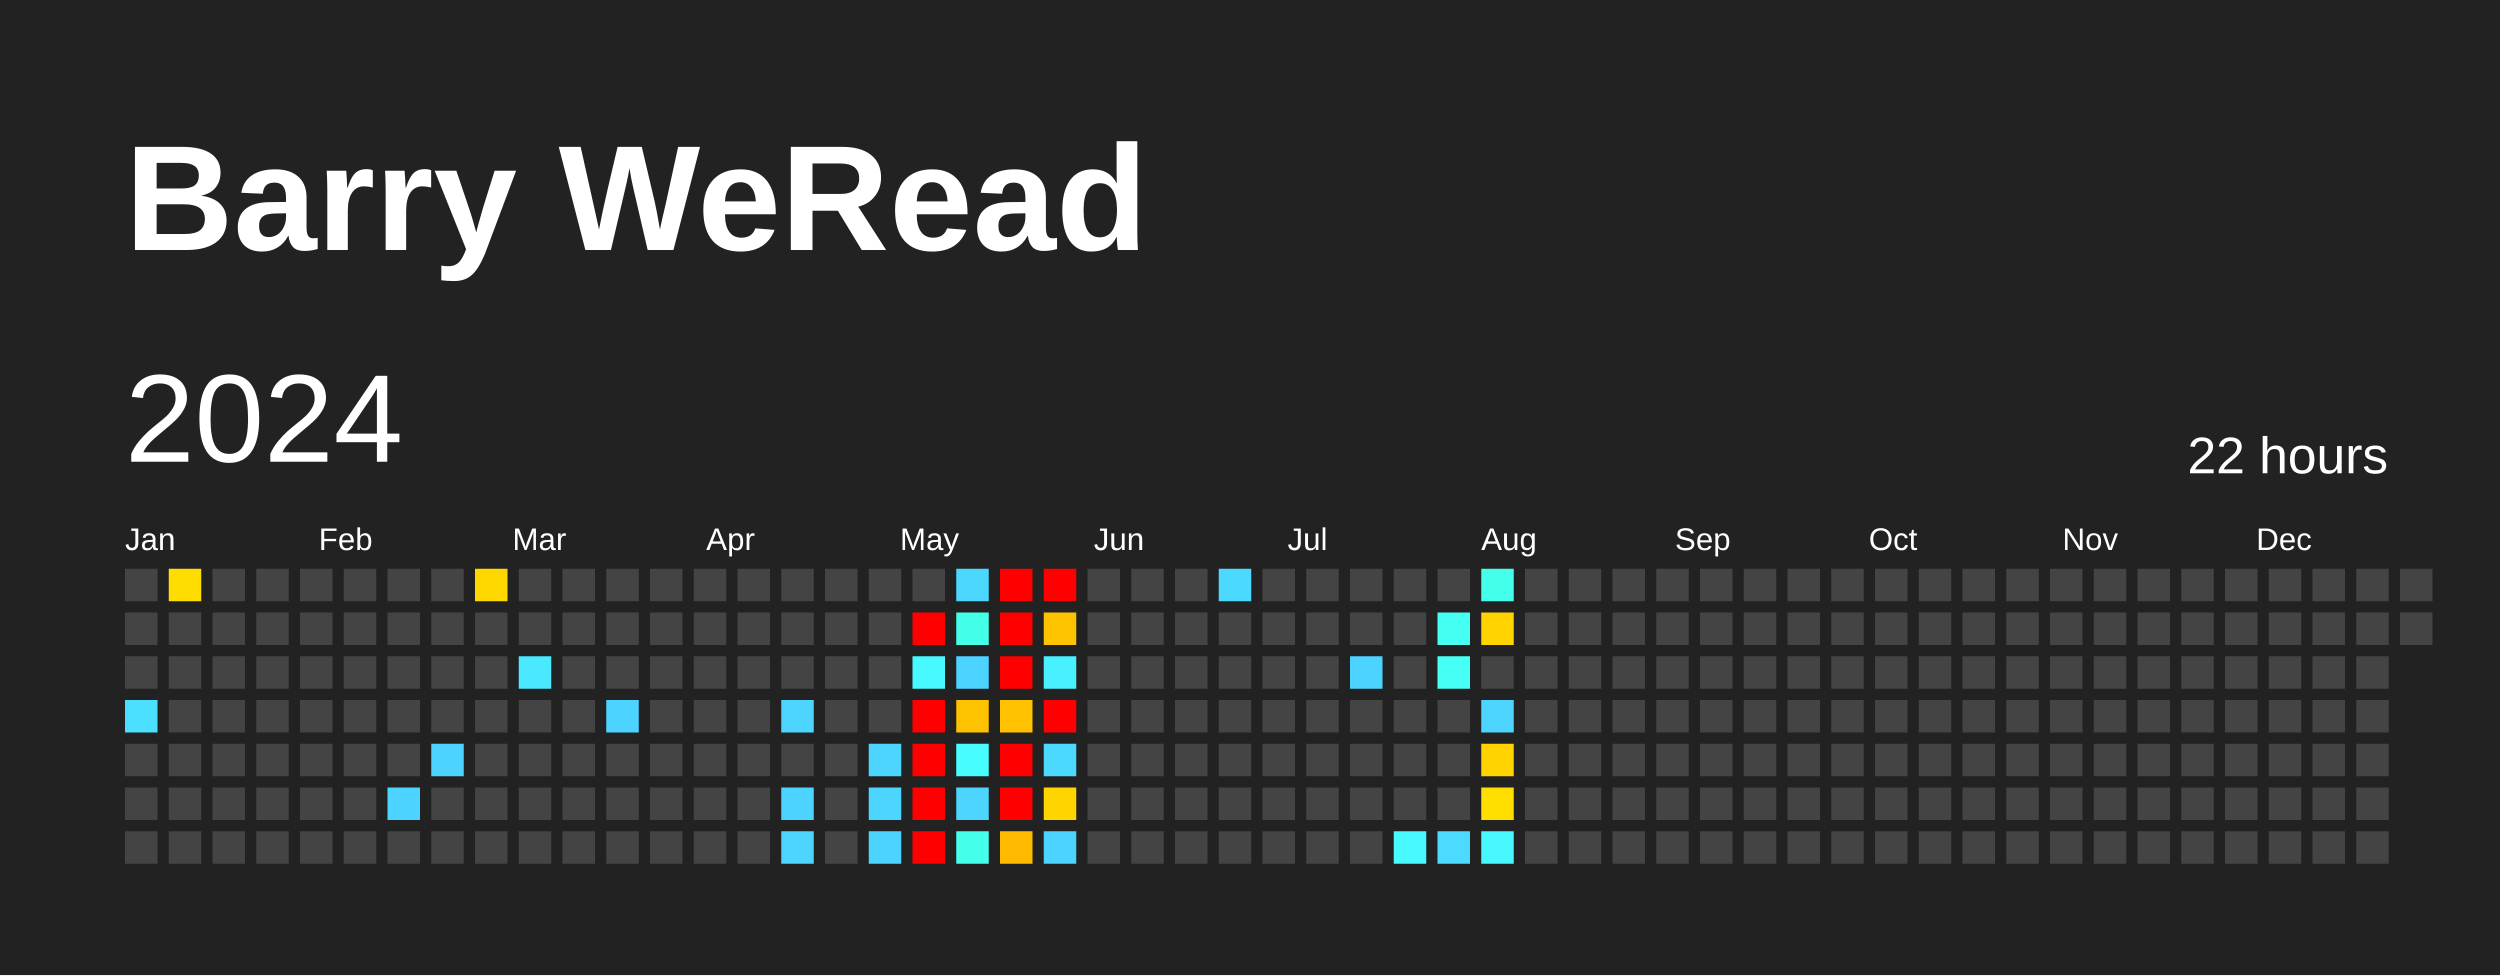
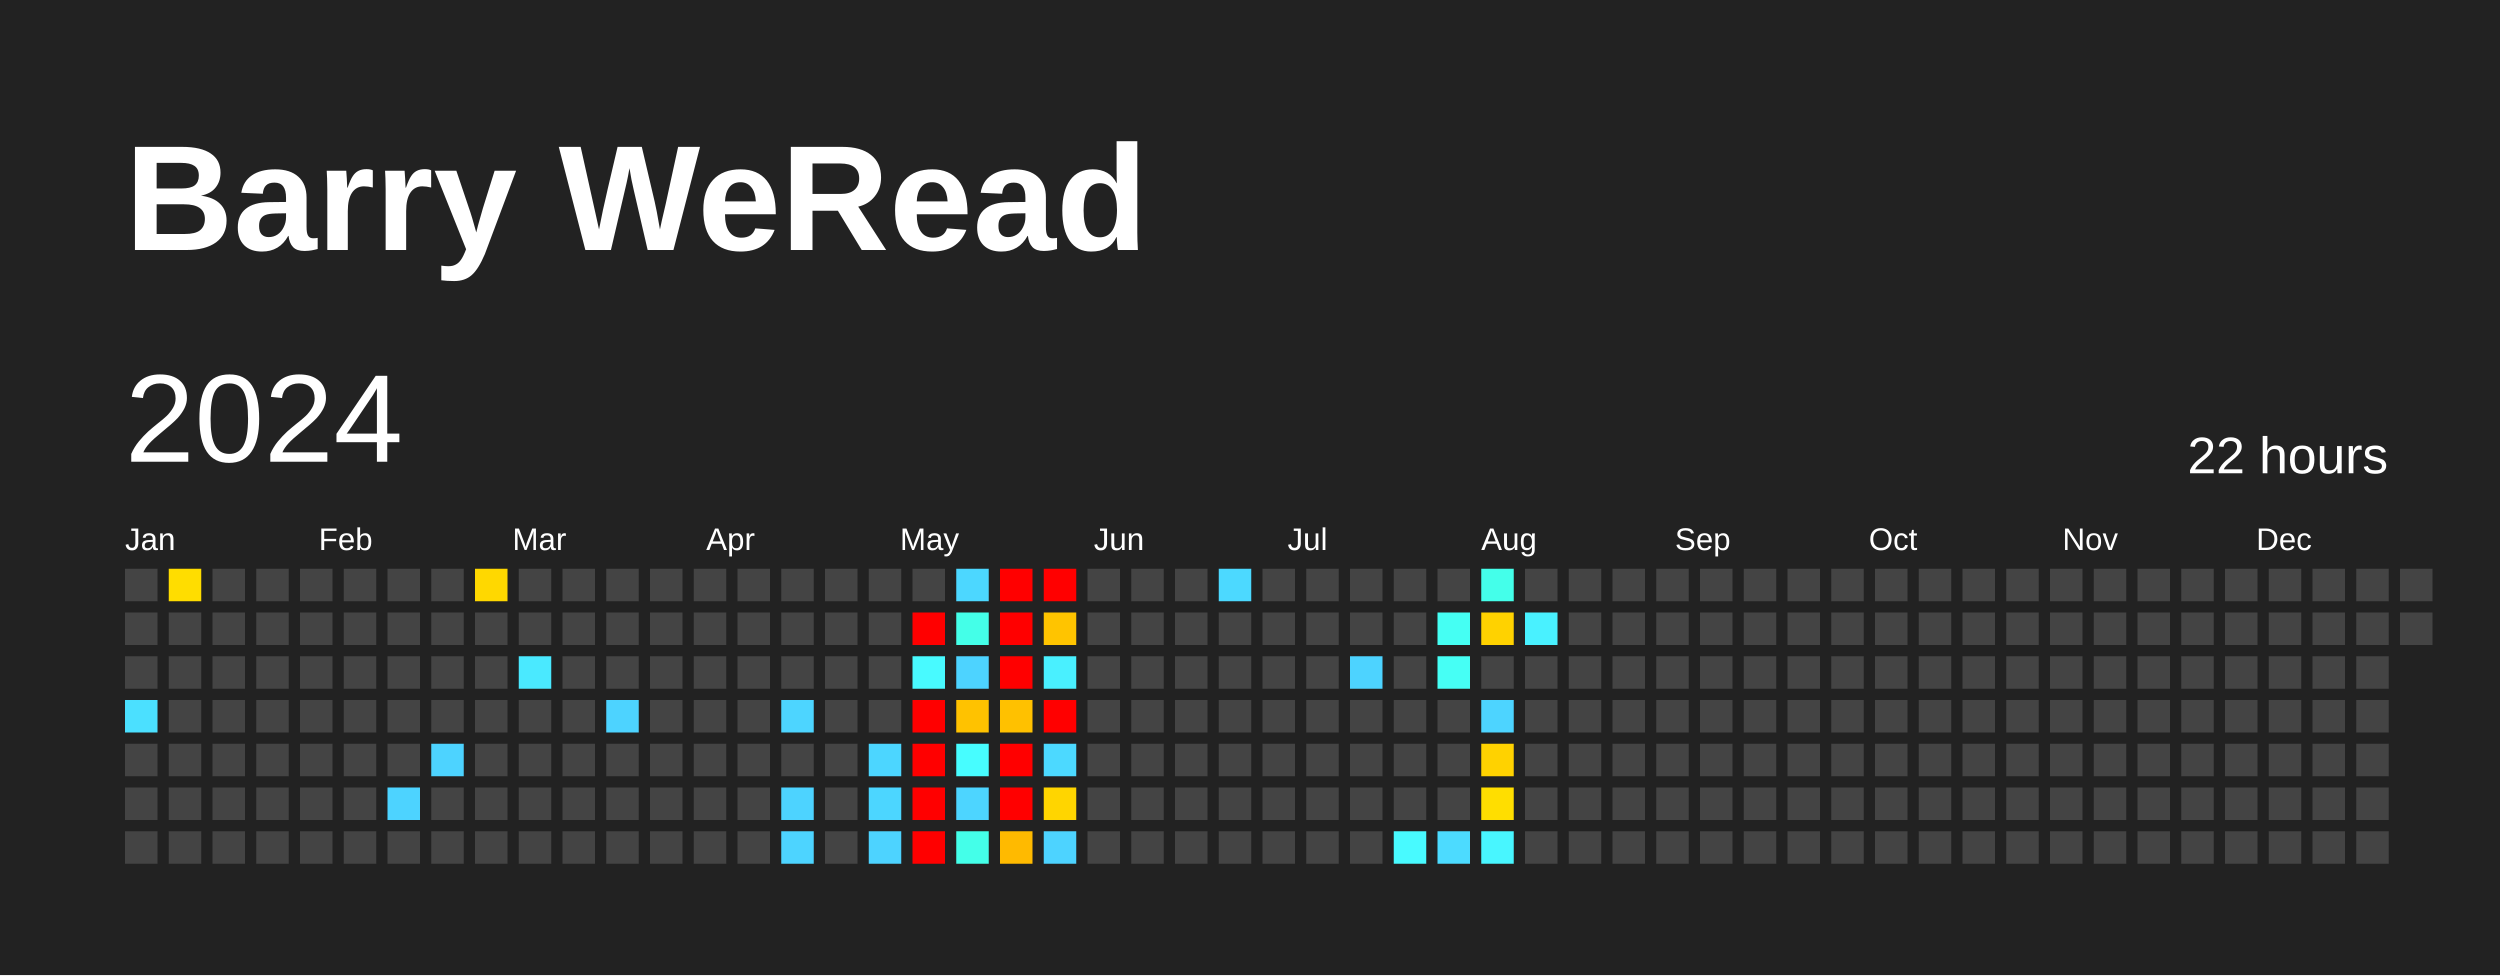
<svg xmlns="http://www.w3.org/2000/svg" baseProfile="full" height="78mm" version="1.1" viewBox="0,0,200,78" width="200mm">
  <defs />
  <rect fill="#222222" height="78" width="200" x="0" y="0" />
  <text fill="#FFFFFF" style="font-size:12px; font-family:Arial; font-weight:bold;" x="10" y="20">Barry WeRead</text>
  <text dominant-baseline="hanging" fill="#FFFFFF" style="font-size:10.0px; font-family:Arial;" x="10" y="30">2024</text>
  <text dominant-baseline="hanging" fill="#FFFFFF" style="font-size:4.125px; font-family:Arial;" x="175" y="35">22 hours</text>
  <text fill="#FFFFFF" style="font-size:2.5px; font-family:Arial" x="10.0" y="44">Jan</text>
  <text fill="#FFFFFF" style="font-size:2.5px; font-family:Arial" x="25.5" y="44">Feb</text>
  <text fill="#FFFFFF" style="font-size:2.5px; font-family:Arial" x="41.0" y="44">Mar</text>
  <text fill="#FFFFFF" style="font-size:2.5px; font-family:Arial" x="56.5" y="44">Apr</text>
  <text fill="#FFFFFF" style="font-size:2.5px; font-family:Arial" x="72.0" y="44">May</text>
  <text fill="#FFFFFF" style="font-size:2.5px; font-family:Arial" x="87.5" y="44">Jun</text>
  <text fill="#FFFFFF" style="font-size:2.5px; font-family:Arial" x="103.0" y="44">Jul</text>
  <text fill="#FFFFFF" style="font-size:2.5px; font-family:Arial" x="118.5" y="44">Aug</text>
  <text fill="#FFFFFF" style="font-size:2.5px; font-family:Arial" x="134.0" y="44">Sep</text>
  <text fill="#FFFFFF" style="font-size:2.5px; font-family:Arial" x="149.5" y="44">Oct</text>
  <text fill="#FFFFFF" style="font-size:2.5px; font-family:Arial" x="165.0" y="44">Nov</text>
  <text fill="#FFFFFF" style="font-size:2.5px; font-family:Arial" x="180.5" y="44">Dec</text>
  <rect fill="#444444" height="2.6" width="2.6" x="10.0" y="45.5" />
  <rect fill="#444444" height="2.6" width="2.6" x="10.0" y="49.0" />
  <rect fill="#444444" height="2.6" width="2.6" x="10.0" y="52.5" />
  <rect fill="#4be0ff" height="2.6" width="2.6" x="10.0" y="56.0" />
  <rect fill="#444444" height="2.6" width="2.6" x="10.0" y="59.5" />
  <rect fill="#444444" height="2.6" width="2.6" x="10.0" y="63.0" />
  <rect fill="#444444" height="2.6" width="2.6" x="10.0" y="66.5" />
  <rect fill="#ffdd00" height="2.6" width="2.6" x="13.5" y="45.5" />
  <rect fill="#444444" height="2.6" width="2.6" x="13.5" y="49.0" />
  <rect fill="#444444" height="2.6" width="2.6" x="13.5" y="52.5" />
  <rect fill="#444444" height="2.6" width="2.6" x="13.5" y="56.0" />
  <rect fill="#444444" height="2.6" width="2.6" x="13.5" y="59.5" />
  <rect fill="#444444" height="2.6" width="2.6" x="13.5" y="63.0" />
  <rect fill="#444444" height="2.6" width="2.6" x="13.5" y="66.5" />
  <rect fill="#444444" height="2.6" width="2.6" x="17.0" y="45.5" />
  <rect fill="#444444" height="2.6" width="2.6" x="17.0" y="49.0" />
  <rect fill="#444444" height="2.6" width="2.6" x="17.0" y="52.5" />
  <rect fill="#444444" height="2.6" width="2.6" x="17.0" y="56.0" />
  <rect fill="#444444" height="2.6" width="2.6" x="17.0" y="59.5" />
  <rect fill="#444444" height="2.6" width="2.6" x="17.0" y="63.0" />
  <rect fill="#444444" height="2.6" width="2.6" x="17.0" y="66.5" />
  <rect fill="#444444" height="2.6" width="2.6" x="20.5" y="45.5" />
  <rect fill="#444444" height="2.6" width="2.6" x="20.5" y="49.0" />
  <rect fill="#444444" height="2.6" width="2.6" x="20.5" y="52.5" />
  <rect fill="#444444" height="2.6" width="2.6" x="20.5" y="56.0" />
  <rect fill="#444444" height="2.6" width="2.6" x="20.5" y="59.5" />
  <rect fill="#444444" height="2.6" width="2.6" x="20.5" y="63.0" />
  <rect fill="#444444" height="2.6" width="2.6" x="20.5" y="66.5" />
  <rect fill="#444444" height="2.6" width="2.6" x="24.0" y="45.5" />
  <rect fill="#444444" height="2.6" width="2.6" x="24.0" y="49.0" />
  <rect fill="#444444" height="2.6" width="2.6" x="24.0" y="52.5" />
  <rect fill="#444444" height="2.6" width="2.6" x="24.0" y="56.0" />
  <rect fill="#444444" height="2.6" width="2.6" x="24.0" y="59.5" />
  <rect fill="#444444" height="2.6" width="2.6" x="24.0" y="63.0" />
  <rect fill="#444444" height="2.6" width="2.6" x="24.0" y="66.5" />
  <rect fill="#444444" height="2.6" width="2.6" x="27.5" y="45.5" />
  <rect fill="#444444" height="2.6" width="2.6" x="27.5" y="49.0" />
  <rect fill="#444444" height="2.6" width="2.6" x="27.5" y="52.5" />
  <rect fill="#444444" height="2.6" width="2.6" x="27.5" y="56.0" />
  <rect fill="#444444" height="2.6" width="2.6" x="27.5" y="59.5" />
  <rect fill="#444444" height="2.6" width="2.6" x="27.5" y="63.0" />
  <rect fill="#444444" height="2.6" width="2.6" x="27.5" y="66.5" />
  <rect fill="#444444" height="2.6" width="2.6" x="31.0" y="45.5" />
  <rect fill="#444444" height="2.6" width="2.6" x="31.0" y="49.0" />
  <rect fill="#444444" height="2.6" width="2.6" x="31.0" y="52.5" />
  <rect fill="#444444" height="2.6" width="2.6" x="31.0" y="56.0" />
  <rect fill="#444444" height="2.6" width="2.6" x="31.0" y="59.5" />
  <rect fill="#4dd3ff" height="2.6" width="2.6" x="31.0" y="63.0" />
  <rect fill="#444444" height="2.6" width="2.6" x="31.0" y="66.5" />
  <rect fill="#444444" height="2.6" width="2.6" x="34.5" y="45.5" />
  <rect fill="#444444" height="2.6" width="2.6" x="34.5" y="49.0" />
  <rect fill="#444444" height="2.6" width="2.6" x="34.5" y="52.5" />
  <rect fill="#444444" height="2.6" width="2.6" x="34.5" y="56.0" />
  <rect fill="#4dd3ff" height="2.6" width="2.6" x="34.5" y="59.5" />
  <rect fill="#444444" height="2.6" width="2.6" x="34.5" y="63.0" />
  <rect fill="#444444" height="2.6" width="2.6" x="34.5" y="66.5" />
  <rect fill="#ffd800" height="2.6" width="2.6" x="38.0" y="45.5" />
  <rect fill="#444444" height="2.6" width="2.6" x="38.0" y="49.0" />
  <rect fill="#444444" height="2.6" width="2.6" x="38.0" y="52.5" />
  <rect fill="#444444" height="2.6" width="2.6" x="38.0" y="56.0" />
  <rect fill="#444444" height="2.6" width="2.6" x="38.0" y="59.5" />
  <rect fill="#444444" height="2.6" width="2.6" x="38.0" y="63.0" />
  <rect fill="#444444" height="2.6" width="2.6" x="38.0" y="66.5" />
  <rect fill="#444444" height="2.6" width="2.6" x="41.5" y="45.5" />
  <rect fill="#444444" height="2.6" width="2.6" x="41.5" y="49.0" />
  <rect fill="#4ae9ff" height="2.6" width="2.6" x="41.5" y="52.5" />
  <rect fill="#444444" height="2.6" width="2.6" x="41.5" y="56.0" />
  <rect fill="#444444" height="2.6" width="2.6" x="41.5" y="59.5" />
  <rect fill="#444444" height="2.6" width="2.6" x="41.5" y="63.0" />
  <rect fill="#444444" height="2.6" width="2.6" x="41.5" y="66.5" />
  <rect fill="#444444" height="2.6" width="2.6" x="45.0" y="45.5" />
  <rect fill="#444444" height="2.6" width="2.6" x="45.0" y="49.0" />
  <rect fill="#444444" height="2.6" width="2.6" x="45.0" y="52.5" />
  <rect fill="#444444" height="2.6" width="2.6" x="45.0" y="56.0" />
  <rect fill="#444444" height="2.6" width="2.6" x="45.0" y="59.5" />
  <rect fill="#444444" height="2.6" width="2.6" x="45.0" y="63.0" />
  <rect fill="#444444" height="2.6" width="2.6" x="45.0" y="66.5" />
  <rect fill="#444444" height="2.6" width="2.6" x="48.5" y="45.5" />
  <rect fill="#444444" height="2.6" width="2.6" x="48.5" y="49.0" />
  <rect fill="#444444" height="2.6" width="2.6" x="48.5" y="52.5" />
  <rect fill="#4dd3ff" height="2.6" width="2.6" x="48.5" y="56.0" />
  <rect fill="#444444" height="2.6" width="2.6" x="48.5" y="59.5" />
  <rect fill="#444444" height="2.6" width="2.6" x="48.5" y="63.0" />
  <rect fill="#444444" height="2.6" width="2.6" x="48.5" y="66.5" />
  <rect fill="#444444" height="2.6" width="2.6" x="52.0" y="45.5" />
  <rect fill="#444444" height="2.6" width="2.6" x="52.0" y="49.0" />
  <rect fill="#444444" height="2.6" width="2.6" x="52.0" y="52.5" />
  <rect fill="#444444" height="2.6" width="2.6" x="52.0" y="56.0" />
  <rect fill="#444444" height="2.6" width="2.6" x="52.0" y="59.5" />
  <rect fill="#444444" height="2.6" width="2.6" x="52.0" y="63.0" />
  <rect fill="#444444" height="2.6" width="2.6" x="52.0" y="66.5" />
  <rect fill="#444444" height="2.6" width="2.6" x="55.5" y="45.5" />
  <rect fill="#444444" height="2.6" width="2.6" x="55.5" y="49.0" />
  <rect fill="#444444" height="2.6" width="2.6" x="55.5" y="52.5" />
  <rect fill="#444444" height="2.6" width="2.6" x="55.5" y="56.0" />
  <rect fill="#444444" height="2.6" width="2.6" x="55.5" y="59.5" />
  <rect fill="#444444" height="2.6" width="2.6" x="55.5" y="63.0" />
  <rect fill="#444444" height="2.6" width="2.6" x="55.5" y="66.5" />
  <rect fill="#444444" height="2.6" width="2.6" x="59.0" y="45.5" />
  <rect fill="#444444" height="2.6" width="2.6" x="59.0" y="49.0" />
  <rect fill="#444444" height="2.6" width="2.6" x="59.0" y="52.5" />
  <rect fill="#444444" height="2.6" width="2.6" x="59.0" y="56.0" />
  <rect fill="#444444" height="2.6" width="2.6" x="59.0" y="59.5" />
  <rect fill="#444444" height="2.6" width="2.6" x="59.0" y="63.0" />
  <rect fill="#444444" height="2.6" width="2.6" x="59.0" y="66.5" />
  <rect fill="#444444" height="2.6" width="2.6" x="62.5" y="45.5" />
  <rect fill="#444444" height="2.6" width="2.6" x="62.5" y="49.0" />
  <rect fill="#444444" height="2.6" width="2.6" x="62.5" y="52.5" />
  <rect fill="#4dd5ff" height="2.6" width="2.6" x="62.5" y="56.0" />
  <rect fill="#444444" height="2.6" width="2.6" x="62.5" y="59.5" />
  <rect fill="#4dd3ff" height="2.6" width="2.6" x="62.5" y="63.0" />
  <rect fill="#4dd4ff" height="2.6" width="2.6" x="62.5" y="66.5" />
  <rect fill="#444444" height="2.6" width="2.6" x="66.0" y="45.5" />
  <rect fill="#444444" height="2.6" width="2.6" x="66.0" y="49.0" />
  <rect fill="#444444" height="2.6" width="2.6" x="66.0" y="52.5" />
  <rect fill="#444444" height="2.6" width="2.6" x="66.0" y="56.0" />
  <rect fill="#444444" height="2.6" width="2.6" x="66.0" y="59.5" />
  <rect fill="#444444" height="2.6" width="2.6" x="66.0" y="63.0" />
  <rect fill="#444444" height="2.6" width="2.6" x="66.0" y="66.5" />
  <rect fill="#444444" height="2.6" width="2.6" x="69.5" y="45.5" />
  <rect fill="#444444" height="2.6" width="2.6" x="69.5" y="49.0" />
  <rect fill="#444444" height="2.6" width="2.6" x="69.5" y="52.5" />
  <rect fill="#444444" height="2.6" width="2.6" x="69.5" y="56.0" />
  <rect fill="#4cd6ff" height="2.6" width="2.6" x="69.5" y="59.5" />
  <rect fill="#4cd6ff" height="2.6" width="2.6" x="69.5" y="63.0" />
  <rect fill="#4dd3ff" height="2.6" width="2.6" x="69.5" y="66.5" />
  <rect fill="#444444" height="2.6" width="2.6" x="73.0" y="45.5" />
  <rect fill="red" height="2.6" width="2.6" x="73.0" y="49.0" />
  <rect fill="#48faff" height="2.6" width="2.6" x="73.0" y="52.5" />
  <rect fill="red" height="2.6" width="2.6" x="73.0" y="56.0" />
  <rect fill="red" height="2.6" width="2.6" x="73.0" y="59.5" />
  <rect fill="red" height="2.6" width="2.6" x="73.0" y="63.0" />
  <rect fill="red" height="2.6" width="2.6" x="73.0" y="66.5" />
  <rect fill="#4cd7ff" height="2.6" width="2.6" x="76.5" y="45.5" />
  <rect fill="#44ffe8" height="2.6" width="2.6" x="76.5" y="49.0" />
  <rect fill="#4dd3ff" height="2.6" width="2.6" x="76.5" y="52.5" />
  <rect fill="#ffc200" height="2.6" width="2.6" x="76.5" y="56.0" />
  <rect fill="#47fdff" height="2.6" width="2.6" x="76.5" y="59.5" />
  <rect fill="#4dd5ff" height="2.6" width="2.6" x="76.5" y="63.0" />
  <rect fill="#44ffe9" height="2.6" width="2.6" x="76.5" y="66.5" />
  <rect fill="red" height="2.6" width="2.6" x="80.0" y="45.5" />
  <rect fill="red" height="2.6" width="2.6" x="80.0" y="49.0" />
  <rect fill="red" height="2.6" width="2.6" x="80.0" y="52.5" />
  <rect fill="#ffc100" height="2.6" width="2.6" x="80.0" y="56.0" />
  <rect fill="red" height="2.6" width="2.6" x="80.0" y="59.5" />
  <rect fill="red" height="2.6" width="2.6" x="80.0" y="63.0" />
  <rect fill="#ffba00" height="2.6" width="2.6" x="80.0" y="66.5" />
  <rect fill="red" height="2.6" width="2.6" x="83.5" y="45.5" />
  <rect fill="#ffc400" height="2.6" width="2.6" x="83.5" y="49.0" />
  <rect fill="#49f0ff" height="2.6" width="2.6" x="83.5" y="52.5" />
  <rect fill="red" height="2.6" width="2.6" x="83.5" y="56.0" />
  <rect fill="#4cd9ff" height="2.6" width="2.6" x="83.5" y="59.5" />
  <rect fill="#ffd500" height="2.6" width="2.6" x="83.5" y="63.0" />
  <rect fill="#4dd3ff" height="2.6" width="2.6" x="83.5" y="66.5" />
  <rect fill="#444444" height="2.6" width="2.6" x="87.0" y="45.5" />
  <rect fill="#444444" height="2.6" width="2.6" x="87.0" y="49.0" />
  <rect fill="#444444" height="2.6" width="2.6" x="87.0" y="52.5" />
  <rect fill="#444444" height="2.6" width="2.6" x="87.0" y="56.0" />
  <rect fill="#444444" height="2.6" width="2.6" x="87.0" y="59.5" />
  <rect fill="#444444" height="2.6" width="2.6" x="87.0" y="63.0" />
  <rect fill="#444444" height="2.6" width="2.6" x="87.0" y="66.5" />
  <rect fill="#444444" height="2.6" width="2.6" x="90.5" y="45.5" />
  <rect fill="#444444" height="2.6" width="2.6" x="90.5" y="49.0" />
  <rect fill="#444444" height="2.6" width="2.6" x="90.5" y="52.5" />
  <rect fill="#444444" height="2.6" width="2.6" x="90.5" y="56.0" />
  <rect fill="#444444" height="2.6" width="2.6" x="90.5" y="59.5" />
  <rect fill="#444444" height="2.6" width="2.6" x="90.5" y="63.0" />
  <rect fill="#444444" height="2.6" width="2.6" x="90.5" y="66.5" />
  <rect fill="#444444" height="2.6" width="2.6" x="94.0" y="45.5" />
  <rect fill="#444444" height="2.6" width="2.6" x="94.0" y="49.0" />
  <rect fill="#444444" height="2.6" width="2.6" x="94.0" y="52.5" />
  <rect fill="#444444" height="2.6" width="2.6" x="94.0" y="56.0" />
  <rect fill="#444444" height="2.6" width="2.6" x="94.0" y="59.5" />
  <rect fill="#444444" height="2.6" width="2.6" x="94.0" y="63.0" />
  <rect fill="#444444" height="2.6" width="2.6" x="94.0" y="66.5" />
  <rect fill="#4cd9ff" height="2.6" width="2.6" x="97.5" y="45.5" />
  <rect fill="#444444" height="2.6" width="2.6" x="97.5" y="49.0" />
  <rect fill="#444444" height="2.6" width="2.6" x="97.5" y="52.5" />
  <rect fill="#444444" height="2.6" width="2.6" x="97.5" y="56.0" />
  <rect fill="#444444" height="2.6" width="2.6" x="97.5" y="59.5" />
  <rect fill="#444444" height="2.6" width="2.6" x="97.5" y="63.0" />
  <rect fill="#444444" height="2.6" width="2.6" x="97.5" y="66.5" />
  <rect fill="#444444" height="2.6" width="2.6" x="101.0" y="45.5" />
  <rect fill="#444444" height="2.6" width="2.6" x="101.0" y="49.0" />
  <rect fill="#444444" height="2.6" width="2.6" x="101.0" y="52.5" />
  <rect fill="#444444" height="2.6" width="2.6" x="101.0" y="56.0" />
  <rect fill="#444444" height="2.6" width="2.6" x="101.0" y="59.5" />
  <rect fill="#444444" height="2.6" width="2.6" x="101.0" y="63.0" />
  <rect fill="#444444" height="2.6" width="2.6" x="101.0" y="66.5" />
  <rect fill="#444444" height="2.6" width="2.6" x="104.5" y="45.5" />
  <rect fill="#444444" height="2.6" width="2.6" x="104.5" y="49.0" />
  <rect fill="#444444" height="2.6" width="2.6" x="104.5" y="52.5" />
  <rect fill="#444444" height="2.6" width="2.6" x="104.5" y="56.0" />
  <rect fill="#444444" height="2.6" width="2.6" x="104.5" y="59.5" />
  <rect fill="#444444" height="2.6" width="2.6" x="104.5" y="63.0" />
  <rect fill="#444444" height="2.6" width="2.6" x="104.5" y="66.5" />
  <rect fill="#444444" height="2.6" width="2.6" x="108.0" y="45.5" />
  <rect fill="#444444" height="2.6" width="2.6" x="108.0" y="49.0" />
  <rect fill="#4dd3ff" height="2.6" width="2.6" x="108.0" y="52.5" />
  <rect fill="#444444" height="2.6" width="2.6" x="108.0" y="56.0" />
  <rect fill="#444444" height="2.6" width="2.6" x="108.0" y="59.5" />
  <rect fill="#444444" height="2.6" width="2.6" x="108.0" y="63.0" />
  <rect fill="#444444" height="2.6" width="2.6" x="108.0" y="66.5" />
  <rect fill="#444444" height="2.6" width="2.6" x="111.5" y="45.5" />
  <rect fill="#444444" height="2.6" width="2.6" x="111.5" y="49.0" />
  <rect fill="#444444" height="2.6" width="2.6" x="111.5" y="52.5" />
  <rect fill="#444444" height="2.6" width="2.6" x="111.5" y="56.0" />
  <rect fill="#444444" height="2.6" width="2.6" x="111.5" y="59.5" />
  <rect fill="#444444" height="2.6" width="2.6" x="111.5" y="63.0" />
  <rect fill="#48faff" height="2.6" width="2.6" x="111.5" y="66.5" />
  <rect fill="#444444" height="2.6" width="2.6" x="115.0" y="45.5" />
  <rect fill="#45fff3" height="2.6" width="2.6" x="115.0" y="49.0" />
  <rect fill="#46fff5" height="2.6" width="2.6" x="115.0" y="52.5" />
  <rect fill="#444444" height="2.6" width="2.6" x="115.0" y="56.0" />
  <rect fill="#444444" height="2.6" width="2.6" x="115.0" y="59.5" />
  <rect fill="#444444" height="2.6" width="2.6" x="115.0" y="63.0" />
  <rect fill="#4cdbff" height="2.6" width="2.6" x="115.0" y="66.5" />
  <rect fill="#44ffea" height="2.6" width="2.6" x="118.5" y="45.5" />
  <rect fill="#ffd200" height="2.6" width="2.6" x="118.5" y="49.0" />
  <rect fill="#444444" height="2.6" width="2.6" x="118.5" y="52.5" />
  <rect fill="#4dd4ff" height="2.6" width="2.6" x="118.5" y="56.0" />
  <rect fill="#ffd200" height="2.6" width="2.6" x="118.5" y="59.5" />
  <rect fill="#ffde00" height="2.6" width="2.6" x="118.5" y="63.0" />
  <rect fill="#48f6ff" height="2.6" width="2.6" x="118.5" y="66.5" />
  <rect fill="#444444" height="2.6" width="2.6" x="122.0" y="45.5" />
-   <rect fill="#444444" height="2.6" width="2.6" x="122.0" y="49.0" />
+   <rect fill="#49f1ff" height="2.6" width="2.6" x="122.0" y="49.0" />
  <rect fill="#444444" height="2.6" width="2.6" x="122.0" y="52.5" />
  <rect fill="#444444" height="2.6" width="2.6" x="122.0" y="56.0" />
  <rect fill="#444444" height="2.6" width="2.6" x="122.0" y="59.5" />
  <rect fill="#444444" height="2.6" width="2.6" x="122.0" y="63.0" />
  <rect fill="#444444" height="2.6" width="2.6" x="122.0" y="66.5" />
  <rect fill="#444444" height="2.6" width="2.6" x="125.5" y="45.5" />
  <rect fill="#444444" height="2.6" width="2.6" x="125.5" y="49.0" />
  <rect fill="#444444" height="2.6" width="2.6" x="125.5" y="52.5" />
  <rect fill="#444444" height="2.6" width="2.6" x="125.5" y="56.0" />
  <rect fill="#444444" height="2.6" width="2.6" x="125.5" y="59.5" />
  <rect fill="#444444" height="2.6" width="2.6" x="125.5" y="63.0" />
  <rect fill="#444444" height="2.6" width="2.6" x="125.5" y="66.5" />
  <rect fill="#444444" height="2.6" width="2.6" x="129.0" y="45.5" />
  <rect fill="#444444" height="2.6" width="2.6" x="129.0" y="49.0" />
  <rect fill="#444444" height="2.6" width="2.6" x="129.0" y="52.5" />
  <rect fill="#444444" height="2.6" width="2.6" x="129.0" y="56.0" />
  <rect fill="#444444" height="2.6" width="2.6" x="129.0" y="59.5" />
  <rect fill="#444444" height="2.6" width="2.6" x="129.0" y="63.0" />
  <rect fill="#444444" height="2.6" width="2.6" x="129.0" y="66.5" />
  <rect fill="#444444" height="2.6" width="2.6" x="132.5" y="45.5" />
  <rect fill="#444444" height="2.6" width="2.6" x="132.5" y="49.0" />
  <rect fill="#444444" height="2.6" width="2.6" x="132.5" y="52.5" />
  <rect fill="#444444" height="2.6" width="2.6" x="132.5" y="56.0" />
  <rect fill="#444444" height="2.6" width="2.6" x="132.5" y="59.5" />
  <rect fill="#444444" height="2.6" width="2.6" x="132.5" y="63.0" />
  <rect fill="#444444" height="2.6" width="2.6" x="132.5" y="66.5" />
  <rect fill="#444444" height="2.6" width="2.6" x="136.0" y="45.5" />
  <rect fill="#444444" height="2.6" width="2.6" x="136.0" y="49.0" />
  <rect fill="#444444" height="2.6" width="2.6" x="136.0" y="52.5" />
  <rect fill="#444444" height="2.6" width="2.6" x="136.0" y="56.0" />
  <rect fill="#444444" height="2.6" width="2.6" x="136.0" y="59.5" />
  <rect fill="#444444" height="2.6" width="2.6" x="136.0" y="63.0" />
  <rect fill="#444444" height="2.6" width="2.6" x="136.0" y="66.5" />
  <rect fill="#444444" height="2.6" width="2.6" x="139.5" y="45.5" />
  <rect fill="#444444" height="2.6" width="2.6" x="139.5" y="49.0" />
  <rect fill="#444444" height="2.6" width="2.6" x="139.5" y="52.5" />
  <rect fill="#444444" height="2.6" width="2.6" x="139.5" y="56.0" />
  <rect fill="#444444" height="2.6" width="2.6" x="139.5" y="59.5" />
  <rect fill="#444444" height="2.6" width="2.6" x="139.5" y="63.0" />
  <rect fill="#444444" height="2.6" width="2.6" x="139.5" y="66.5" />
  <rect fill="#444444" height="2.6" width="2.6" x="143.0" y="45.5" />
  <rect fill="#444444" height="2.6" width="2.6" x="143.0" y="49.0" />
  <rect fill="#444444" height="2.6" width="2.6" x="143.0" y="52.5" />
  <rect fill="#444444" height="2.6" width="2.6" x="143.0" y="56.0" />
  <rect fill="#444444" height="2.6" width="2.6" x="143.0" y="59.5" />
  <rect fill="#444444" height="2.6" width="2.6" x="143.0" y="63.0" />
  <rect fill="#444444" height="2.6" width="2.6" x="143.0" y="66.5" />
  <rect fill="#444444" height="2.6" width="2.6" x="146.5" y="45.5" />
  <rect fill="#444444" height="2.6" width="2.6" x="146.5" y="49.0" />
  <rect fill="#444444" height="2.6" width="2.6" x="146.5" y="52.5" />
  <rect fill="#444444" height="2.6" width="2.6" x="146.5" y="56.0" />
  <rect fill="#444444" height="2.6" width="2.6" x="146.5" y="59.5" />
  <rect fill="#444444" height="2.6" width="2.6" x="146.5" y="63.0" />
  <rect fill="#444444" height="2.6" width="2.6" x="146.5" y="66.5" />
  <rect fill="#444444" height="2.6" width="2.6" x="150.0" y="45.5" />
  <rect fill="#444444" height="2.6" width="2.6" x="150.0" y="49.0" />
  <rect fill="#444444" height="2.6" width="2.6" x="150.0" y="52.5" />
  <rect fill="#444444" height="2.6" width="2.6" x="150.0" y="56.0" />
  <rect fill="#444444" height="2.6" width="2.6" x="150.0" y="59.5" />
  <rect fill="#444444" height="2.6" width="2.6" x="150.0" y="63.0" />
  <rect fill="#444444" height="2.6" width="2.6" x="150.0" y="66.5" />
  <rect fill="#444444" height="2.6" width="2.6" x="153.5" y="45.5" />
  <rect fill="#444444" height="2.6" width="2.6" x="153.5" y="49.0" />
  <rect fill="#444444" height="2.6" width="2.6" x="153.5" y="52.5" />
  <rect fill="#444444" height="2.6" width="2.6" x="153.5" y="56.0" />
  <rect fill="#444444" height="2.6" width="2.6" x="153.5" y="59.5" />
  <rect fill="#444444" height="2.6" width="2.6" x="153.5" y="63.0" />
  <rect fill="#444444" height="2.6" width="2.6" x="153.5" y="66.5" />
  <rect fill="#444444" height="2.6" width="2.6" x="157.0" y="45.5" />
  <rect fill="#444444" height="2.6" width="2.6" x="157.0" y="49.0" />
  <rect fill="#444444" height="2.6" width="2.6" x="157.0" y="52.5" />
  <rect fill="#444444" height="2.6" width="2.6" x="157.0" y="56.0" />
  <rect fill="#444444" height="2.6" width="2.6" x="157.0" y="59.5" />
  <rect fill="#444444" height="2.6" width="2.6" x="157.0" y="63.0" />
  <rect fill="#444444" height="2.6" width="2.6" x="157.0" y="66.5" />
  <rect fill="#444444" height="2.6" width="2.6" x="160.5" y="45.5" />
  <rect fill="#444444" height="2.6" width="2.6" x="160.5" y="49.0" />
  <rect fill="#444444" height="2.6" width="2.6" x="160.5" y="52.5" />
  <rect fill="#444444" height="2.6" width="2.6" x="160.5" y="56.0" />
  <rect fill="#444444" height="2.6" width="2.6" x="160.5" y="59.5" />
  <rect fill="#444444" height="2.6" width="2.6" x="160.5" y="63.0" />
  <rect fill="#444444" height="2.6" width="2.6" x="160.5" y="66.5" />
  <rect fill="#444444" height="2.6" width="2.6" x="164.0" y="45.5" />
  <rect fill="#444444" height="2.6" width="2.6" x="164.0" y="49.0" />
  <rect fill="#444444" height="2.6" width="2.6" x="164.0" y="52.5" />
  <rect fill="#444444" height="2.6" width="2.6" x="164.0" y="56.0" />
  <rect fill="#444444" height="2.6" width="2.6" x="164.0" y="59.5" />
  <rect fill="#444444" height="2.6" width="2.6" x="164.0" y="63.0" />
  <rect fill="#444444" height="2.6" width="2.6" x="164.0" y="66.5" />
  <rect fill="#444444" height="2.6" width="2.6" x="167.5" y="45.5" />
  <rect fill="#444444" height="2.6" width="2.6" x="167.5" y="49.0" />
  <rect fill="#444444" height="2.6" width="2.6" x="167.5" y="52.5" />
  <rect fill="#444444" height="2.6" width="2.6" x="167.5" y="56.0" />
  <rect fill="#444444" height="2.6" width="2.6" x="167.5" y="59.5" />
  <rect fill="#444444" height="2.6" width="2.6" x="167.5" y="63.0" />
  <rect fill="#444444" height="2.6" width="2.6" x="167.5" y="66.5" />
  <rect fill="#444444" height="2.6" width="2.6" x="171.0" y="45.5" />
  <rect fill="#444444" height="2.6" width="2.6" x="171.0" y="49.0" />
  <rect fill="#444444" height="2.6" width="2.6" x="171.0" y="52.5" />
  <rect fill="#444444" height="2.6" width="2.6" x="171.0" y="56.0" />
  <rect fill="#444444" height="2.6" width="2.6" x="171.0" y="59.5" />
  <rect fill="#444444" height="2.6" width="2.6" x="171.0" y="63.0" />
  <rect fill="#444444" height="2.6" width="2.6" x="171.0" y="66.5" />
  <rect fill="#444444" height="2.6" width="2.6" x="174.5" y="45.5" />
  <rect fill="#444444" height="2.6" width="2.6" x="174.5" y="49.0" />
  <rect fill="#444444" height="2.6" width="2.6" x="174.5" y="52.5" />
  <rect fill="#444444" height="2.6" width="2.6" x="174.5" y="56.0" />
  <rect fill="#444444" height="2.6" width="2.6" x="174.5" y="59.5" />
  <rect fill="#444444" height="2.6" width="2.6" x="174.5" y="63.0" />
  <rect fill="#444444" height="2.6" width="2.6" x="174.5" y="66.5" />
  <rect fill="#444444" height="2.6" width="2.6" x="178.0" y="45.5" />
  <rect fill="#444444" height="2.6" width="2.6" x="178.0" y="49.0" />
  <rect fill="#444444" height="2.6" width="2.6" x="178.0" y="52.5" />
  <rect fill="#444444" height="2.6" width="2.6" x="178.0" y="56.0" />
  <rect fill="#444444" height="2.6" width="2.6" x="178.0" y="59.5" />
  <rect fill="#444444" height="2.6" width="2.6" x="178.0" y="63.0" />
  <rect fill="#444444" height="2.6" width="2.6" x="178.0" y="66.5" />
  <rect fill="#444444" height="2.6" width="2.6" x="181.5" y="45.5" />
  <rect fill="#444444" height="2.6" width="2.6" x="181.5" y="49.0" />
  <rect fill="#444444" height="2.6" width="2.6" x="181.5" y="52.5" />
  <rect fill="#444444" height="2.6" width="2.6" x="181.5" y="56.0" />
  <rect fill="#444444" height="2.6" width="2.6" x="181.5" y="59.5" />
  <rect fill="#444444" height="2.6" width="2.6" x="181.5" y="63.0" />
  <rect fill="#444444" height="2.6" width="2.6" x="181.5" y="66.5" />
  <rect fill="#444444" height="2.6" width="2.6" x="185.0" y="45.5" />
  <rect fill="#444444" height="2.6" width="2.6" x="185.0" y="49.0" />
  <rect fill="#444444" height="2.6" width="2.6" x="185.0" y="52.5" />
  <rect fill="#444444" height="2.6" width="2.6" x="185.0" y="56.0" />
  <rect fill="#444444" height="2.6" width="2.6" x="185.0" y="59.5" />
  <rect fill="#444444" height="2.6" width="2.6" x="185.0" y="63.0" />
  <rect fill="#444444" height="2.6" width="2.6" x="185.0" y="66.5" />
  <rect fill="#444444" height="2.6" width="2.6" x="188.5" y="45.5" />
  <rect fill="#444444" height="2.6" width="2.6" x="188.5" y="49.0" />
  <rect fill="#444444" height="2.6" width="2.6" x="188.5" y="52.5" />
  <rect fill="#444444" height="2.6" width="2.6" x="188.5" y="56.0" />
  <rect fill="#444444" height="2.6" width="2.6" x="188.5" y="59.5" />
  <rect fill="#444444" height="2.6" width="2.6" x="188.5" y="63.0" />
  <rect fill="#444444" height="2.6" width="2.6" x="188.5" y="66.5" />
  <rect fill="#444444" height="2.6" width="2.6" x="192.0" y="45.5" />
  <rect fill="#444444" height="2.6" width="2.6" x="192.0" y="49.0" />
</svg>
